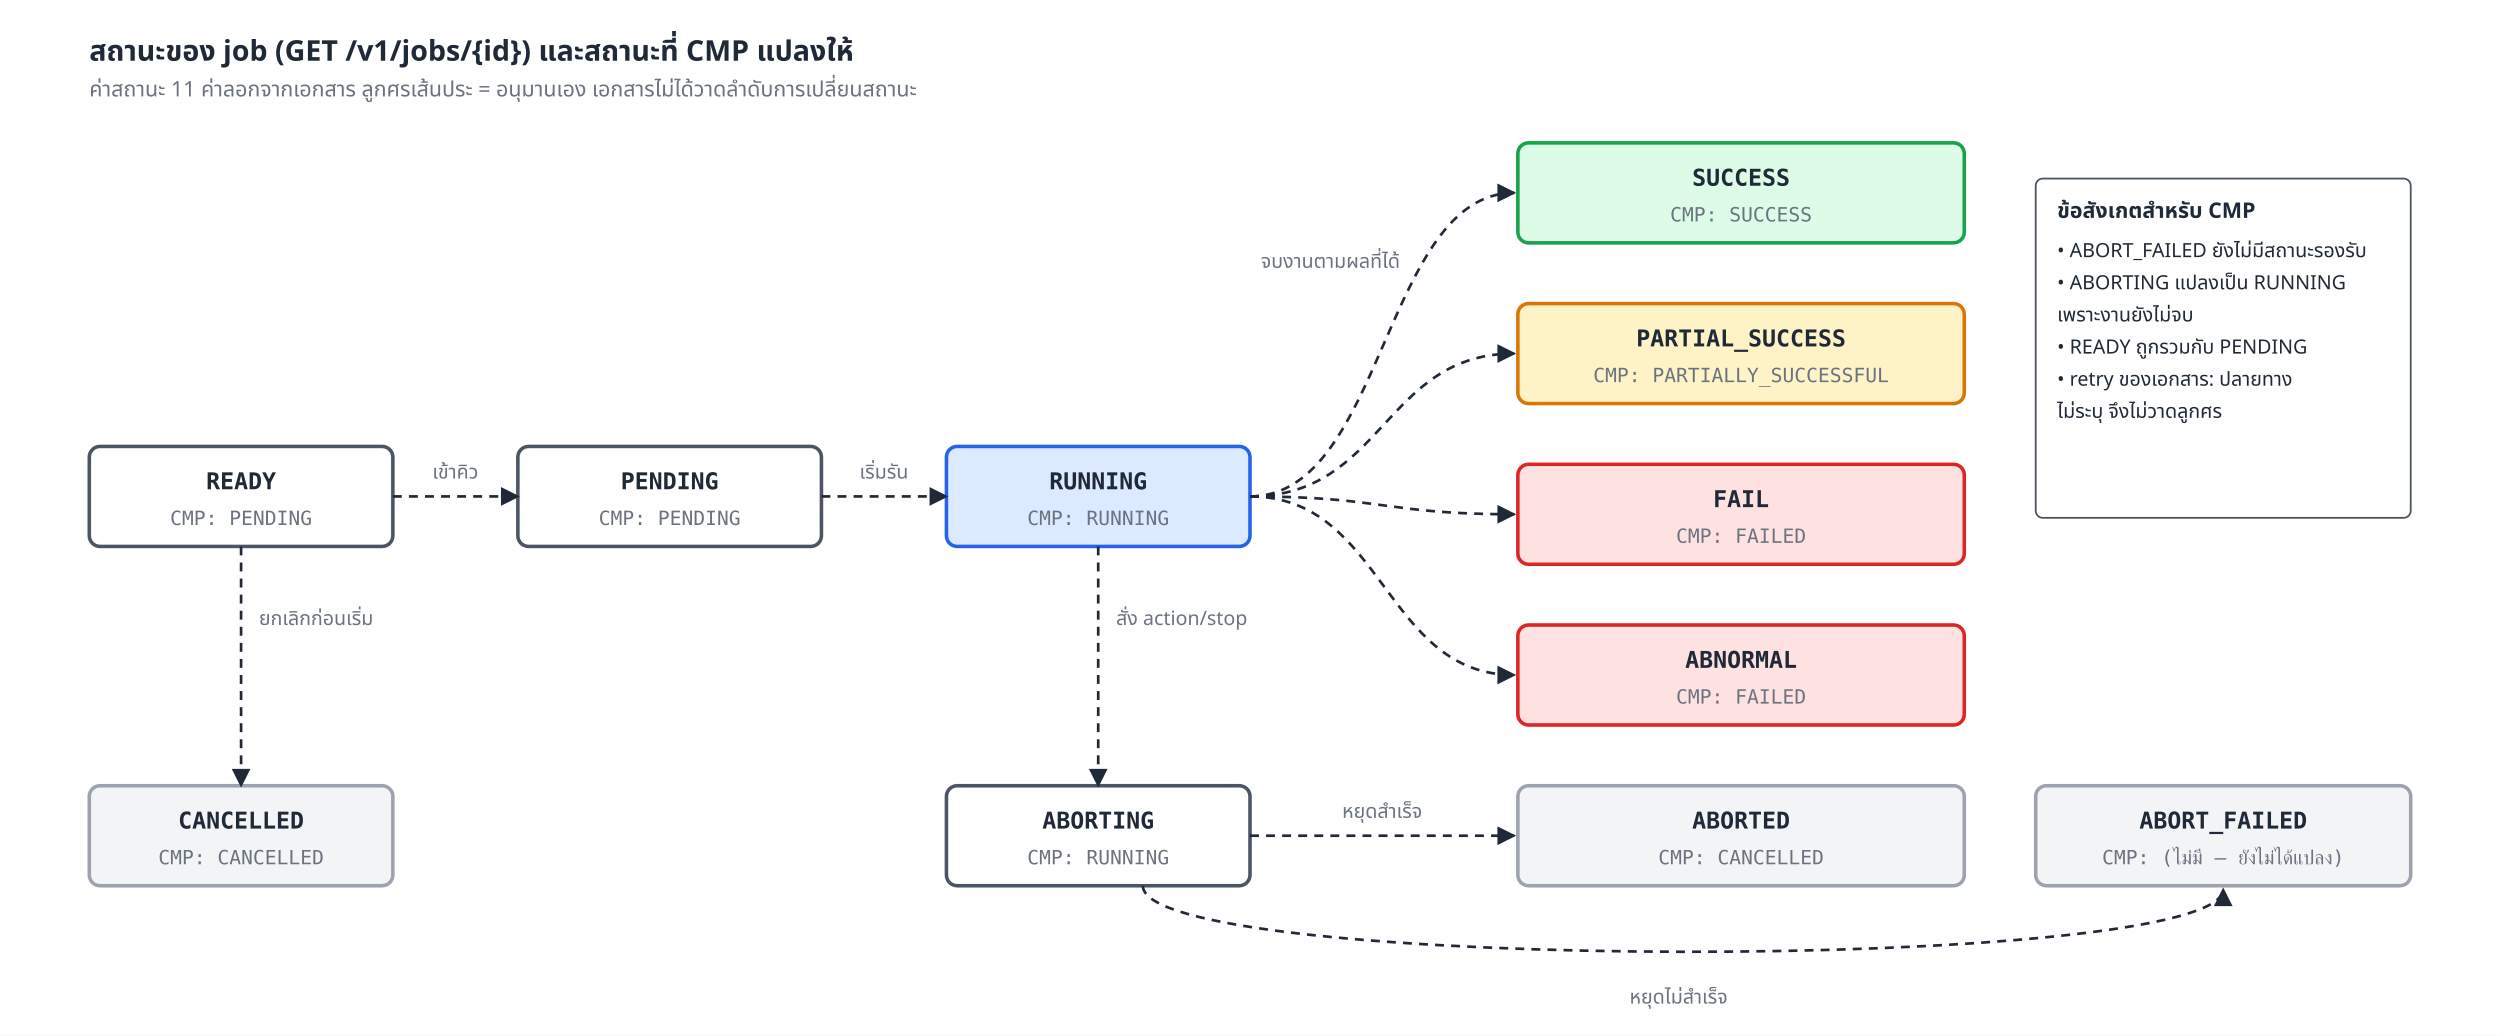
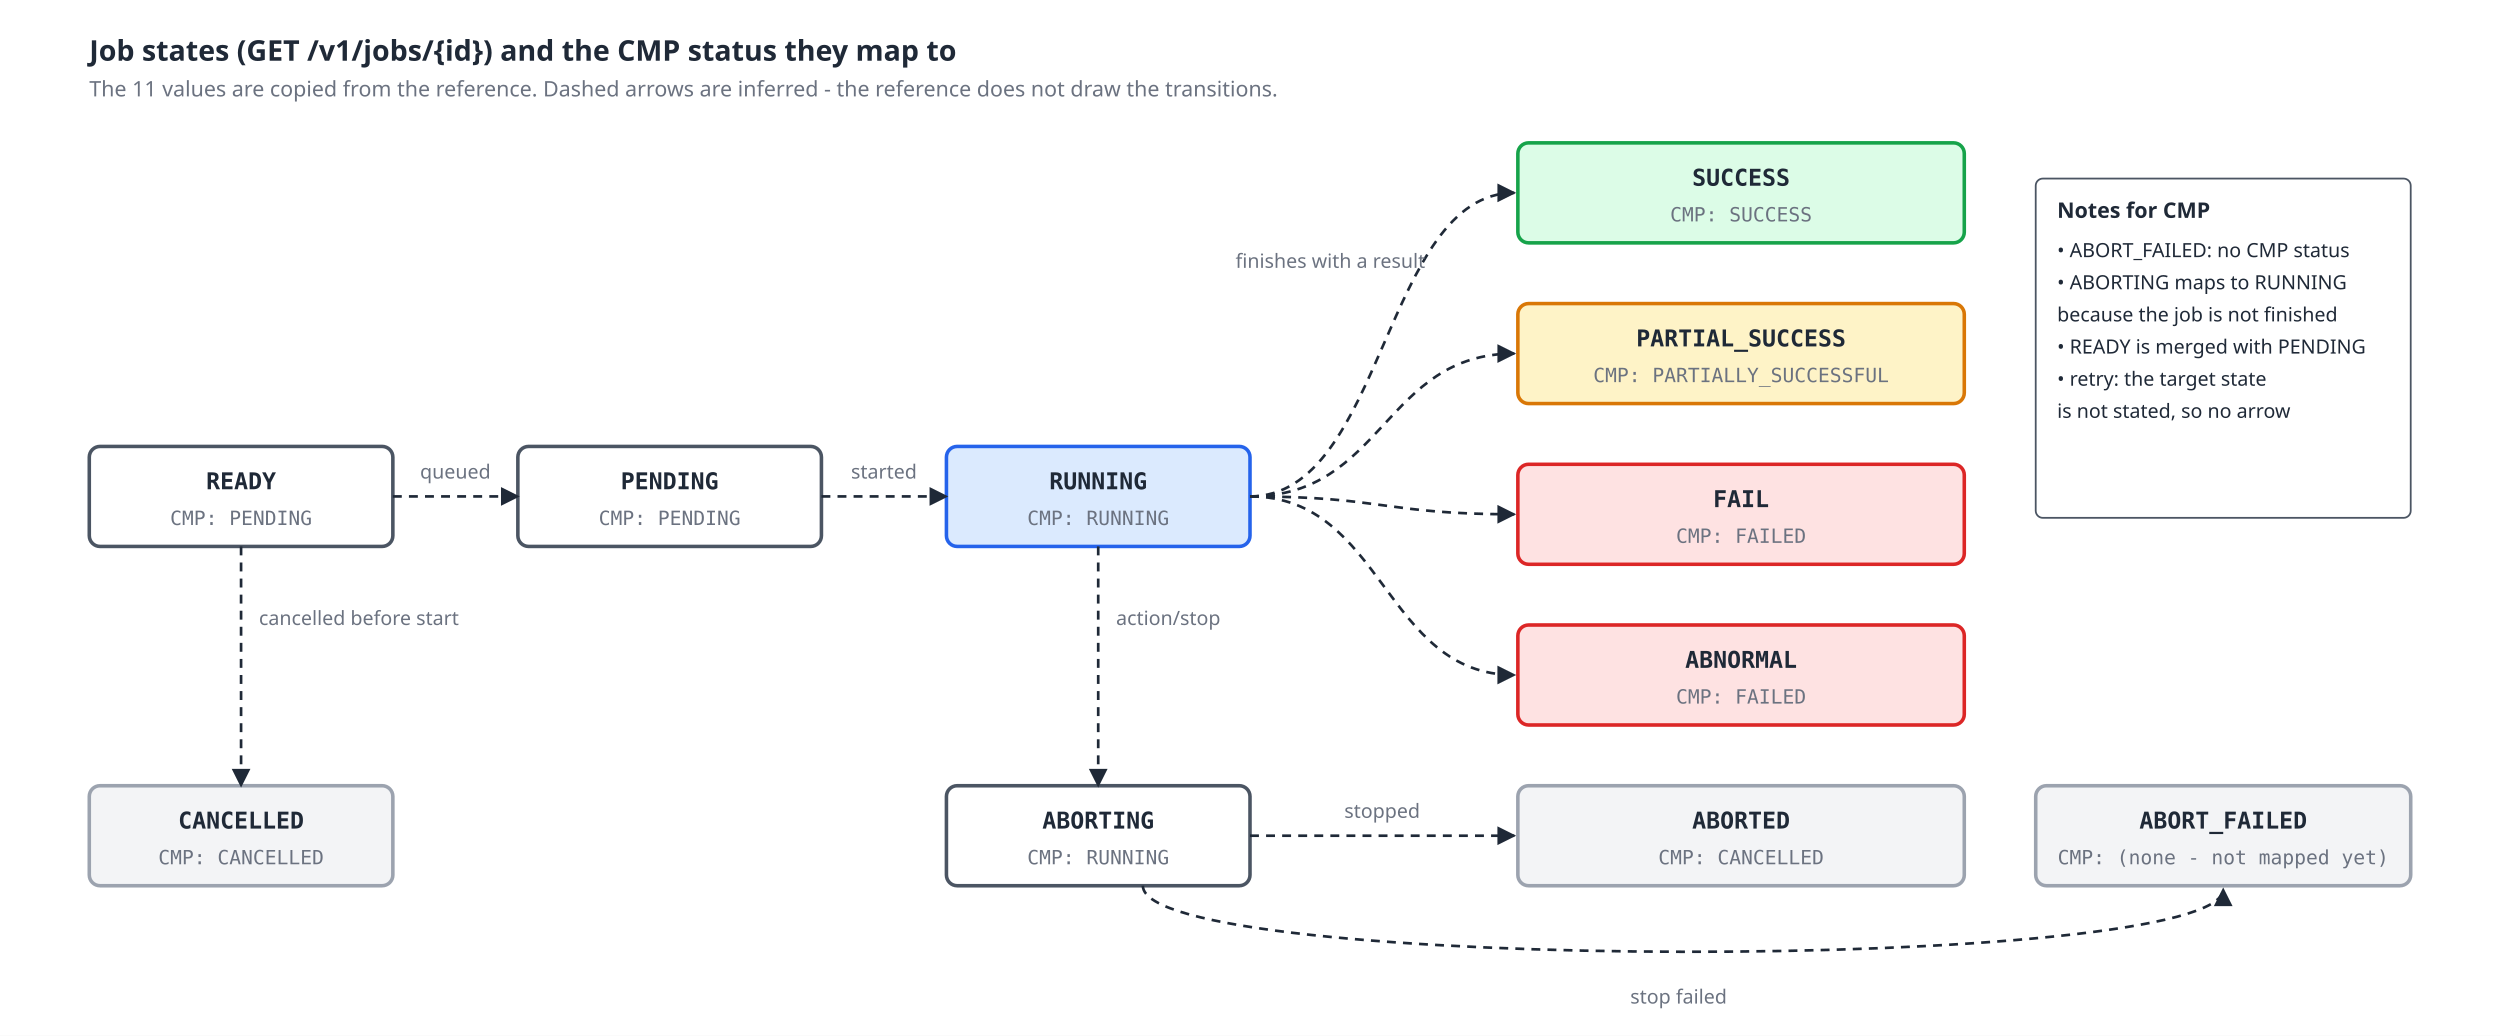
- <svg xmlns="http://www.w3.org/2000/svg" viewBox="0 0 1400 580" width="1400" height="580" role="img" aria-label="สถานะ 11 ค่าของงานบน OceanProtect และสถานะที่ CMP แปลงให้ ลูกศรเส้นประคือการอนุมาน เอกสารไม่ได้วาดลำดับไว้">
+ <svg xmlns="http://www.w3.org/2000/svg" viewBox="0 0 1400 580" width="1400" height="580" role="img" aria-label="The 11 job states on OceanProtect and the CMP status each maps to. Dashed arrows are inferred; the reference does not draw the order.">
  <defs>
    <marker id="a" viewBox="0 0 10 10" refX="9" refY="5" markerWidth="7" markerHeight="7" orient="auto">
      <path d="M0,0 L10,5 L0,10 z" fill="#1f2937" />
    </marker>
  </defs>
  <rect width="1400" height="580" fill="#ffffff" />
-   <text x="50" y="34" font-family="Loma, 'Noto Sans Thai', sans-serif" font-size="16" text-anchor="start" fill="#1f2937" font-weight="bold">สถานะของ job (GET /v1/jobs/{id}) และสถานะที่ CMP แปลงให้</text>
-   <text x="50" y="54" font-family="Loma, 'Noto Sans Thai', sans-serif" font-size="12" text-anchor="start" fill="#6b7280">ค่าสถานะ 11 ค่าลอกจากเอกสาร  ลูกศรเส้นประ = อนุมานเอง เอกสารไม่ได้วาดลำดับการเปลี่ยนสถานะ</text>
+   <text x="50" y="34" font-family="Loma, 'Noto Sans Thai', sans-serif" font-size="16" text-anchor="start" fill="#1f2937" font-weight="bold">Job states (GET /v1/jobs/{id}) and the CMP status they map to</text>
+   <text x="50" y="54" font-family="Loma, 'Noto Sans Thai', sans-serif" font-size="12" text-anchor="start" fill="#6b7280">The 11 values are copied from the reference. Dashed arrows are inferred - the reference does not draw the transitions.</text>
  <rect x="50" y="250" width="170" height="56" rx="6" fill="#ffffff" stroke="#4b5563" stroke-width="2" />
  <text x="135.0" y="274" font-family="monospace" font-size="13" text-anchor="middle" fill="#1f2937" font-weight="bold">READY</text>
  <text x="135.0" y="294" font-family="monospace" font-size="11" text-anchor="middle" fill="#6b7280">CMP: PENDING</text>
  <rect x="290" y="250" width="170" height="56" rx="6" fill="#ffffff" stroke="#4b5563" stroke-width="2" />
  <text x="375.0" y="274" font-family="monospace" font-size="13" text-anchor="middle" fill="#1f2937" font-weight="bold">PENDING</text>
  <text x="375.0" y="294" font-family="monospace" font-size="11" text-anchor="middle" fill="#6b7280">CMP: PENDING</text>
  <rect x="530" y="250" width="170" height="56" rx="6" fill="#dbeafe" stroke="#2563eb" stroke-width="2" />
  <text x="615.0" y="274" font-family="monospace" font-size="13" text-anchor="middle" fill="#1f2937" font-weight="bold">RUNNING</text>
  <text x="615.0" y="294" font-family="monospace" font-size="11" text-anchor="middle" fill="#6b7280">CMP: RUNNING</text>
  <line x1="220" y1="278" x2="290" y2="278" stroke="#1f2937" stroke-width="1.5" stroke-dasharray="5 4" marker-end="url(#a)" />
-   <text x="255" y="268" font-family="Loma, 'Noto Sans Thai', sans-serif" font-size="11" text-anchor="middle" fill="#6b7280">เข้าคิว</text>
+   <text x="255" y="268" font-family="Loma, 'Noto Sans Thai', sans-serif" font-size="11" text-anchor="middle" fill="#6b7280">queued</text>
  <line x1="460" y1="278" x2="530" y2="278" stroke="#1f2937" stroke-width="1.5" stroke-dasharray="5 4" marker-end="url(#a)" />
-   <text x="495" y="268" font-family="Loma, 'Noto Sans Thai', sans-serif" font-size="11" text-anchor="middle" fill="#6b7280">เริ่มรัน</text>
+   <text x="495" y="268" font-family="Loma, 'Noto Sans Thai', sans-serif" font-size="11" text-anchor="middle" fill="#6b7280">started</text>
  <rect x="850" y="80" width="250" height="56" rx="6" fill="#dcfce7" stroke="#16a34a" stroke-width="2" />
  <text x="975" y="104" font-family="monospace" font-size="13" text-anchor="middle" fill="#1f2937" font-weight="bold">SUCCESS</text>
  <text x="975" y="124" font-family="monospace" font-size="11" text-anchor="middle" fill="#6b7280">CMP: SUCCESS</text>
  <path d="M700,278 C775,278 775,108 848,108" fill="none" stroke="#1f2937" stroke-width="1.5" stroke-dasharray="5 4" marker-end="url(#a)" />
  <rect x="850" y="170" width="250" height="56" rx="6" fill="#fef3c7" stroke="#d97706" stroke-width="2" />
  <text x="975" y="194" font-family="monospace" font-size="13" text-anchor="middle" fill="#1f2937" font-weight="bold">PARTIAL_SUCCESS</text>
  <text x="975" y="214" font-family="monospace" font-size="11" text-anchor="middle" fill="#6b7280">CMP: PARTIALLY_SUCCESSFUL</text>
  <path d="M700,278 C775,278 775,198 848,198" fill="none" stroke="#1f2937" stroke-width="1.5" stroke-dasharray="5 4" marker-end="url(#a)" />
  <rect x="850" y="260" width="250" height="56" rx="6" fill="#fee2e2" stroke="#dc2626" stroke-width="2" />
  <text x="975" y="284" font-family="monospace" font-size="13" text-anchor="middle" fill="#1f2937" font-weight="bold">FAIL</text>
  <text x="975" y="304" font-family="monospace" font-size="11" text-anchor="middle" fill="#6b7280">CMP: FAILED</text>
  <path d="M700,278 C775,278 775,288 848,288" fill="none" stroke="#1f2937" stroke-width="1.5" stroke-dasharray="5 4" marker-end="url(#a)" />
  <rect x="850" y="350" width="250" height="56" rx="6" fill="#fee2e2" stroke="#dc2626" stroke-width="2" />
  <text x="975" y="374" font-family="monospace" font-size="13" text-anchor="middle" fill="#1f2937" font-weight="bold">ABNORMAL</text>
  <text x="975" y="394" font-family="monospace" font-size="11" text-anchor="middle" fill="#6b7280">CMP: FAILED</text>
  <path d="M700,278 C775,278 775,378 848,378" fill="none" stroke="#1f2937" stroke-width="1.5" stroke-dasharray="5 4" marker-end="url(#a)" />
-   <text x="745" y="150" font-family="Loma, 'Noto Sans Thai', sans-serif" font-size="11" text-anchor="middle" fill="#6b7280">จบงานตามผลที่ได้</text>
+   <text x="745" y="150" font-family="Loma, 'Noto Sans Thai', sans-serif" font-size="11" text-anchor="middle" fill="#6b7280">finishes with a result</text>
  <rect x="530" y="440" width="170" height="56" rx="6" fill="#ffffff" stroke="#4b5563" stroke-width="2" />
  <text x="615.0" y="464" font-family="monospace" font-size="13" text-anchor="middle" fill="#1f2937" font-weight="bold">ABORTING</text>
  <text x="615.0" y="484" font-family="monospace" font-size="11" text-anchor="middle" fill="#6b7280">CMP: RUNNING</text>
  <line x1="615" y1="306" x2="615" y2="440" stroke="#1f2937" stroke-width="1.5" stroke-dasharray="5 4" marker-end="url(#a)" />
-   <text x="625" y="350" font-family="Loma, 'Noto Sans Thai', sans-serif" font-size="11" text-anchor="start" fill="#6b7280">สั่ง action/stop</text>
+   <text x="625" y="350" font-family="Loma, 'Noto Sans Thai', sans-serif" font-size="11" text-anchor="start" fill="#6b7280">action/stop</text>
  <rect x="850" y="440" width="250" height="56" rx="6" fill="#f3f4f6" stroke="#9ca3af" stroke-width="2" />
  <text x="975.0" y="464" font-family="monospace" font-size="13" text-anchor="middle" fill="#1f2937" font-weight="bold">ABORTED</text>
  <text x="975.0" y="484" font-family="monospace" font-size="11" text-anchor="middle" fill="#6b7280">CMP: CANCELLED</text>
  <rect x="1140" y="440" width="210" height="56" rx="6" fill="#f3f4f6" stroke="#9ca3af" stroke-width="2" />
  <text x="1245.0" y="464" font-family="monospace" font-size="13" text-anchor="middle" fill="#1f2937" font-weight="bold">ABORT_FAILED</text>
-   <text x="1245.0" y="484" font-family="monospace" font-size="11" text-anchor="middle" fill="#6b7280">CMP: (ไม่มี — ยังไม่ได้แปลง)</text>
+   <text x="1245.0" y="484" font-family="monospace" font-size="11" text-anchor="middle" fill="#6b7280">CMP: (none - not mapped yet)</text>
  <line x1="700" y1="468" x2="848" y2="468" stroke="#1f2937" stroke-width="1.5" stroke-dasharray="5 4" marker-end="url(#a)" />
-   <text x="774" y="458" font-family="Loma, 'Noto Sans Thai', sans-serif" font-size="11" text-anchor="middle" fill="#6b7280">หยุดสำเร็จ</text>
+   <text x="774" y="458" font-family="Loma, 'Noto Sans Thai', sans-serif" font-size="11" text-anchor="middle" fill="#6b7280">stopped</text>
  <path d="M640,496 C640,545 1245,545 1245,498" fill="none" stroke="#1f2937" stroke-width="1.5" stroke-dasharray="5 4" marker-end="url(#a)" />
-   <text x="940" y="562" font-family="Loma, 'Noto Sans Thai', sans-serif" font-size="11" text-anchor="middle" fill="#6b7280">หยุดไม่สำเร็จ</text>
+   <text x="940" y="562" font-family="Loma, 'Noto Sans Thai', sans-serif" font-size="11" text-anchor="middle" fill="#6b7280">stop failed</text>
  <rect x="50" y="440" width="170" height="56" rx="6" fill="#f3f4f6" stroke="#9ca3af" stroke-width="2" />
  <text x="135.0" y="464" font-family="monospace" font-size="13" text-anchor="middle" fill="#1f2937" font-weight="bold">CANCELLED</text>
  <text x="135.0" y="484" font-family="monospace" font-size="11" text-anchor="middle" fill="#6b7280">CMP: CANCELLED</text>
  <line x1="135" y1="306" x2="135" y2="440" stroke="#1f2937" stroke-width="1.5" stroke-dasharray="5 4" marker-end="url(#a)" />
-   <text x="145" y="350" font-family="Loma, 'Noto Sans Thai', sans-serif" font-size="11" text-anchor="start" fill="#6b7280">ยกเลิกก่อนเริ่ม</text>
+   <text x="145" y="350" font-family="Loma, 'Noto Sans Thai', sans-serif" font-size="11" text-anchor="start" fill="#6b7280">cancelled before start</text>
  <rect x="1140" y="100" width="210" height="190" rx="4" fill="#ffffff" stroke="#4b5563" stroke-width="1" />
-   <text x="1152" y="122" font-family="Loma, 'Noto Sans Thai', sans-serif" font-size="12" text-anchor="start" fill="#1f2937" font-weight="bold">ข้อสังเกตสำหรับ CMP</text>
-   <text x="1152" y="144" font-family="Loma, 'Noto Sans Thai', sans-serif" font-size="11" text-anchor="start" fill="#1f2937">• ABORT_FAILED ยังไม่มีสถานะรองรับ</text>
-   <text x="1152" y="162" font-family="Loma, 'Noto Sans Thai', sans-serif" font-size="11" text-anchor="start" fill="#1f2937">• ABORTING แปลงเป็น RUNNING</text>
-   <text x="1152" y="180" font-family="Loma, 'Noto Sans Thai', sans-serif" font-size="11" text-anchor="start" fill="#1f2937">  เพราะงานยังไม่จบ</text>
-   <text x="1152" y="198" font-family="Loma, 'Noto Sans Thai', sans-serif" font-size="11" text-anchor="start" fill="#1f2937">• READY ถูกรวมกับ PENDING</text>
-   <text x="1152" y="216" font-family="Loma, 'Noto Sans Thai', sans-serif" font-size="11" text-anchor="start" fill="#1f2937">• retry ของเอกสาร: ปลายทาง</text>
-   <text x="1152" y="234" font-family="Loma, 'Noto Sans Thai', sans-serif" font-size="11" text-anchor="start" fill="#1f2937">  ไม่ระบุ จึงไม่วาดลูกศร</text>
+   <text x="1152" y="122" font-family="Loma, 'Noto Sans Thai', sans-serif" font-size="12" text-anchor="start" fill="#1f2937" font-weight="bold">Notes for CMP</text>
+   <text x="1152" y="144" font-family="Loma, 'Noto Sans Thai', sans-serif" font-size="11" text-anchor="start" fill="#1f2937">• ABORT_FAILED: no CMP status</text>
+   <text x="1152" y="162" font-family="Loma, 'Noto Sans Thai', sans-serif" font-size="11" text-anchor="start" fill="#1f2937">• ABORTING maps to RUNNING</text>
+   <text x="1152" y="180" font-family="Loma, 'Noto Sans Thai', sans-serif" font-size="11" text-anchor="start" fill="#1f2937">  because the job is not finished</text>
+   <text x="1152" y="198" font-family="Loma, 'Noto Sans Thai', sans-serif" font-size="11" text-anchor="start" fill="#1f2937">• READY is merged with PENDING</text>
+   <text x="1152" y="216" font-family="Loma, 'Noto Sans Thai', sans-serif" font-size="11" text-anchor="start" fill="#1f2937">• retry: the target state</text>
+   <text x="1152" y="234" font-family="Loma, 'Noto Sans Thai', sans-serif" font-size="11" text-anchor="start" fill="#1f2937">  is not stated, so no arrow</text>
</svg>
